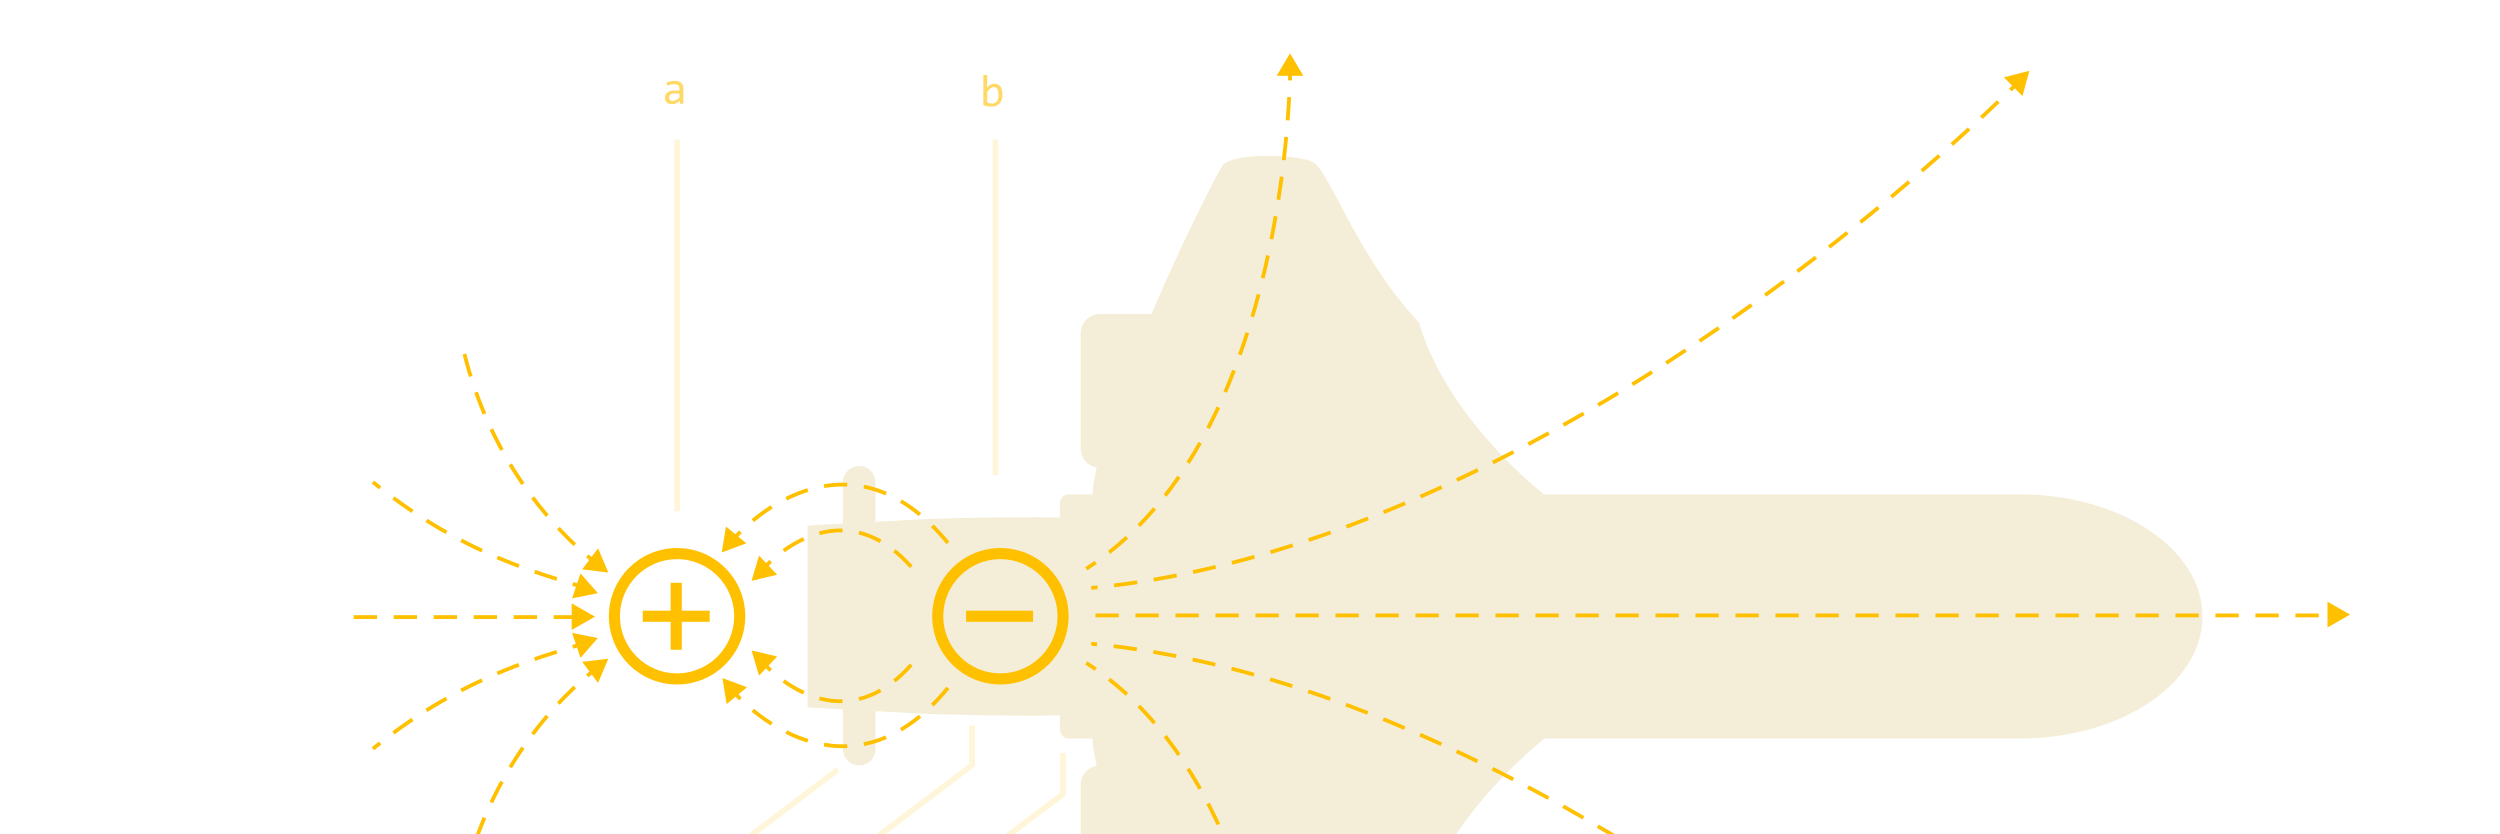
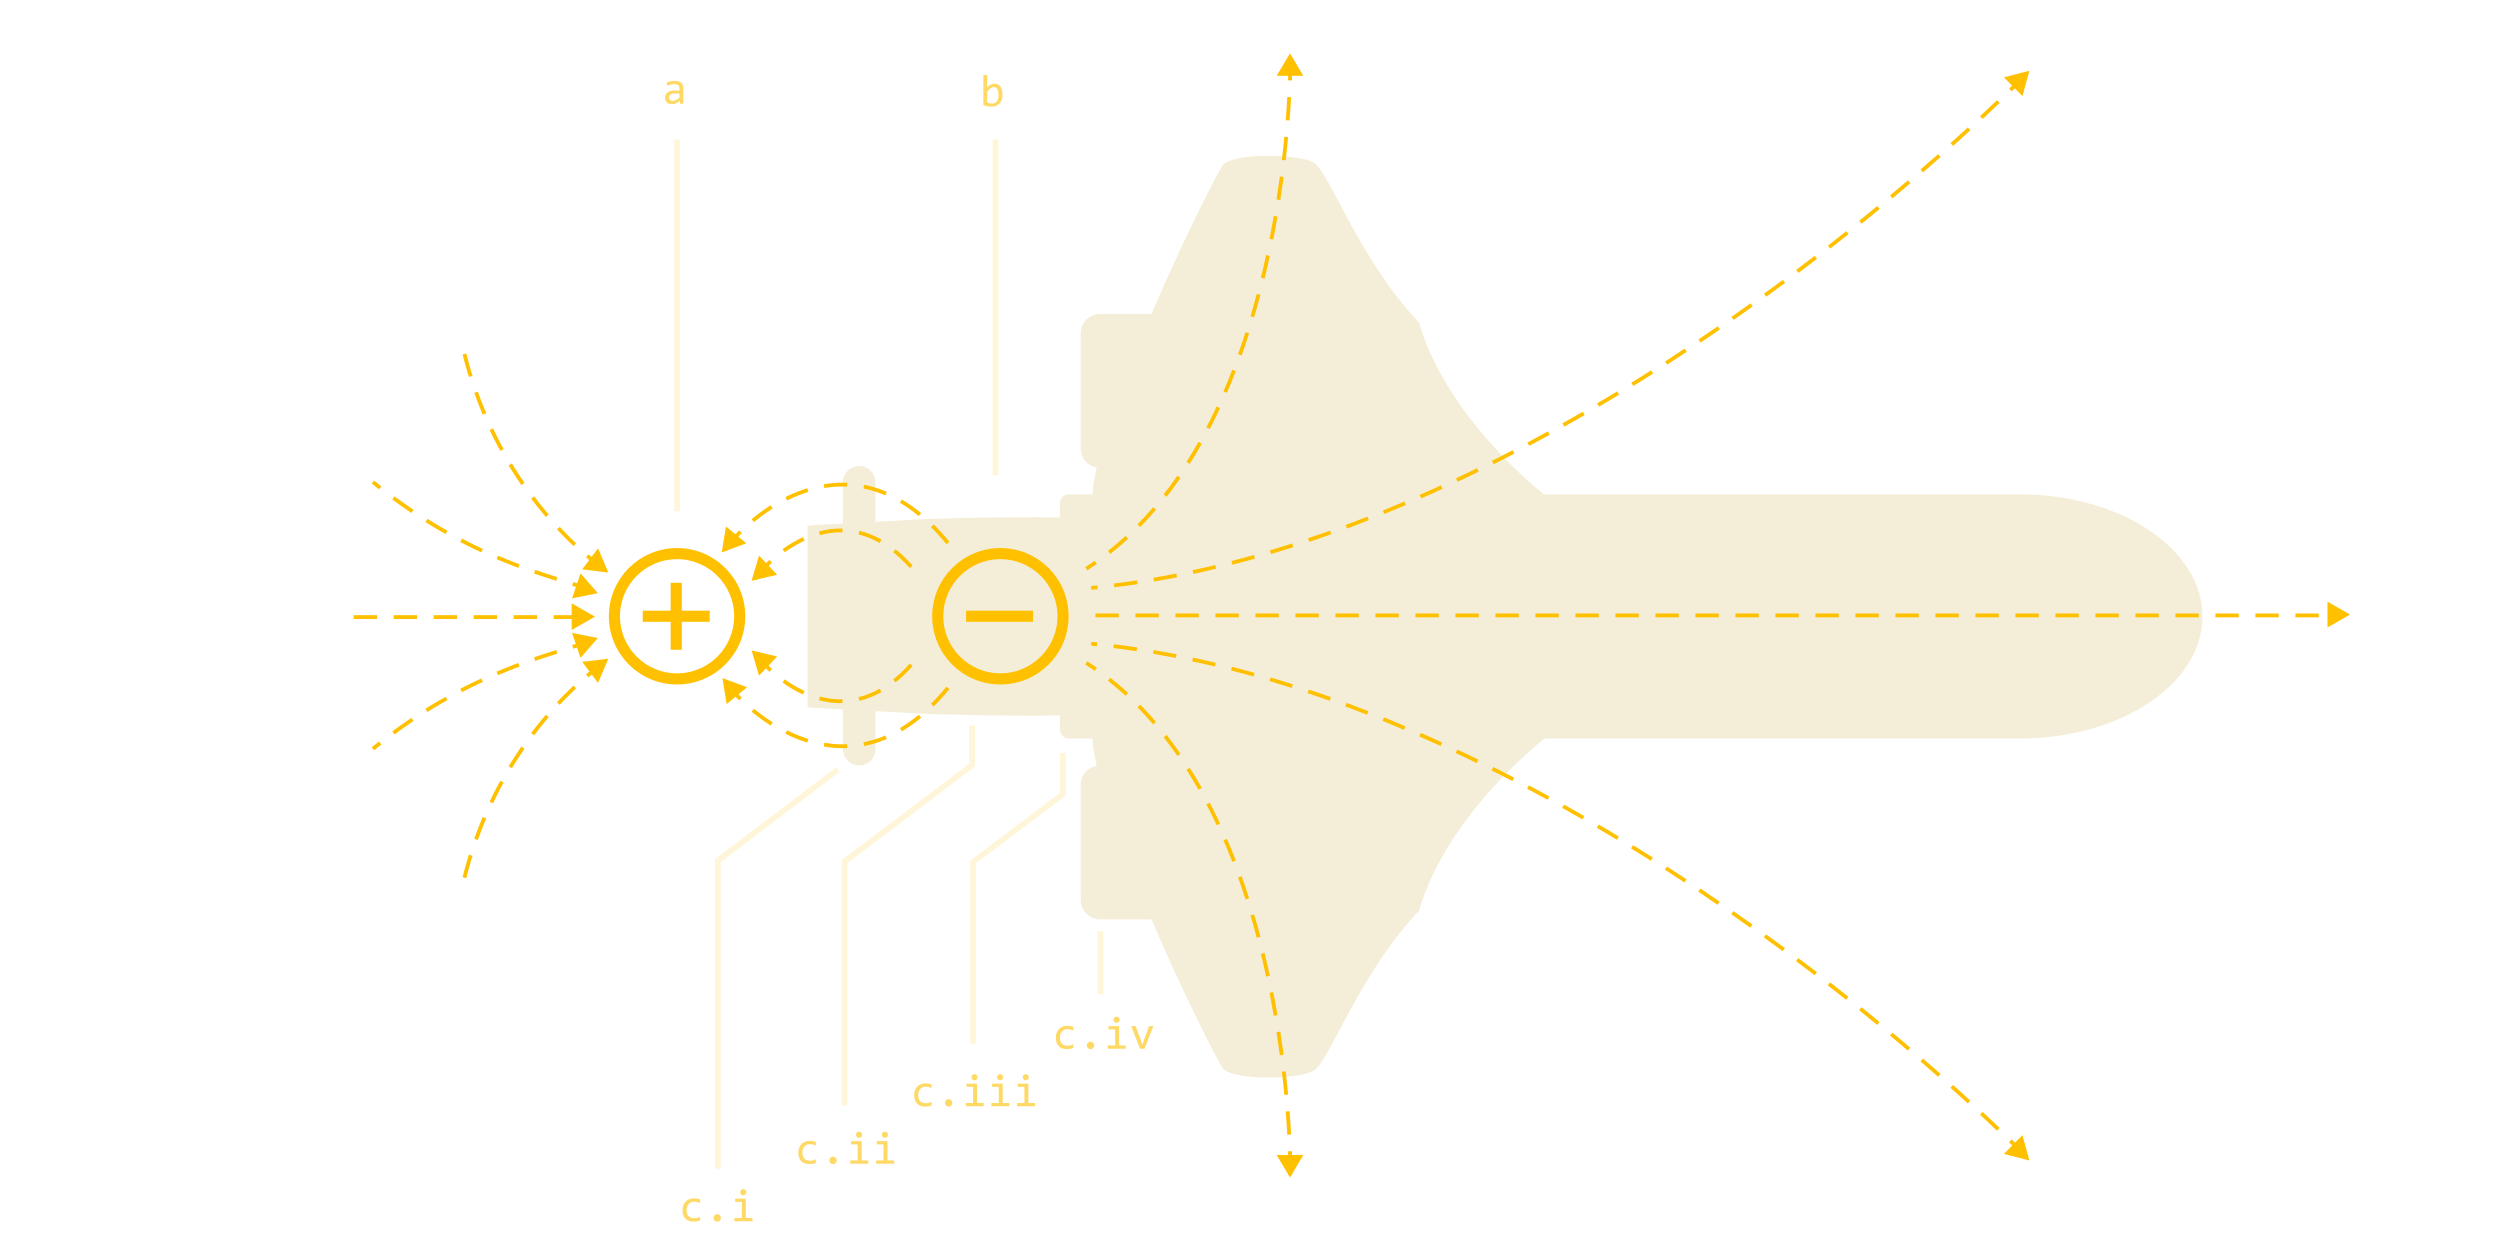
- <svg xmlns="http://www.w3.org/2000/svg" viewBox="0 500 3000 1000" preserveAspectRatio="xMidYMid meet">
+ <svg xmlns="http://www.w3.org/2000/svg" viewBox="0 500 3000 1500" preserveAspectRatio="xMidYMid meet">
  <style>
  .flux {
    stroke-dasharray: 28 20;
    animation: flux-move 6s linear infinite;
  }

  @keyframes flux-move {
    from { stroke-dashoffset: 0; }
    to   { stroke-dashoffset: -288; }
  }

    .reverse {
  animation-direction: reverse;
}
  
  </style>
  <defs>
  
  </defs>
  <g>
    <path d="M1167.5 1752.5 1167.5 1534.53 1275.5 1452.97 1275.5 1403.5" stroke="#FFC000" stroke-width="6.875" stroke-miterlimit="8" stroke-opacity="0.15" fill="none" fill-rule="evenodd" />
    <path d="M1013.5 1826.5 1013.5 1533.89 1166.5 1418.18 1166.5 1370.5" stroke="#FFC000" stroke-width="6.875" stroke-miterlimit="8" stroke-opacity="0.15" fill="none" fill-rule="evenodd" />
    <path d="M861.5 1902.5 861.5 1532.68 1005.5 1423.5" stroke="#FFC000" stroke-width="6.875" stroke-miterlimit="8" stroke-opacity="0.15" fill="none" fill-rule="evenodd" />
    <path d="M2643 1239.73C2643 1320.63 2544.92 1386.22 2423.94 1386.22L2423.86 1386.21 2423.82 1386.22 1853.31 1386.22 1839.43 1397.93C1795.42 1436.61 1727.78 1507.76 1702.82 1592.94 1628.37 1671.52 1593.75 1778.92 1575.06 1785.47 1566.92 1790.27 1543.7 1793.11 1520.76 1793 1497.82 1792.89 1475.17 1789.83 1468.16 1782.85 1462.19 1775.48 1427.7 1707.68 1392.49 1628.01L1381.94 1603.27 1320.17 1603.27C1307.25 1603.27 1296.78 1592.8 1296.78 1579.89L1296.78 1441.84C1296.78 1432.16 1302.67 1423.85 1311.06 1420.3L1316.02 1419.3 1312.47 1401.95 1310.85 1386.22 1281.69 1386.22C1276.29 1386.22 1271.92 1381.17 1271.92 1374.95L1271.92 1358.41 1244.58 1358.89C1197.55 1358.89 1151.65 1358.06 1107.31 1356.47L1050.61 1353.39 1050.61 1398.9C1050.61 1409.7 1041.85 1418.46 1031.05 1418.46 1020.25 1418.46 1011.49 1409.7 1011.49 1398.9L1011.49 1351.27 979.452 1349.53 969 1348.65 969 1130.82 979.452 1129.94 1011.49 1128.2 1011.49 1078.77C1011.49 1067.96 1020.25 1059.21 1031.05 1059.21 1041.85 1059.21 1050.61 1067.96 1050.61 1078.77L1050.61 1126.07 1107.31 1123C1151.65 1121.41 1197.55 1120.57 1244.58 1120.57L1271.92 1121.06 1271.92 1104.52C1271.92 1098.3 1276.29 1093.25 1281.69 1093.25L1310.9 1093.25 1312.47 1078.05 1316.02 1060.7 1311.06 1059.7C1302.67 1056.15 1296.78 1047.84 1296.78 1038.16L1296.78 900.11C1296.78 887.196 1307.25 876.728 1320.17 876.728L1381.94 876.728 1392.49 851.989C1427.7 772.319 1462.19 704.52 1468.16 697.153 1482.18 683.183 1558.78 684.929 1575.06 694.533 1593.75 701.082 1628.37 808.476 1702.82 887.057 1727.78 972.241 1795.42 1043.39 1839.43 1082.07L1852.68 1093.25 2423.82 1093.25 2423.86 1093.26 2423.94 1093.25C2544.92 1093.25 2643 1158.83 2643 1239.73Z" fill="#B88C00" fill-rule="evenodd" fill-opacity="0.15" />
    <path d="M812.5 667.5 812.5 1113.5" stroke="#FFC000" stroke-width="6.875" stroke-miterlimit="8" stroke-opacity="0.15" fill="none" fill-rule="evenodd" />
    <path d="M1194.5 667.5 1194.5 1070.26" stroke="#FFC000" stroke-width="6.875" stroke-miterlimit="8" stroke-opacity="0.15" fill="none" fill-rule="evenodd" />
    <path d="M0 0 0 75.47" stroke="#FFC000" stroke-width="6.875" stroke-miterlimit="8" stroke-opacity="0.15" fill="none" fill-rule="evenodd" transform="matrix(1 0 0 -1 1320.5 1692.97)" />
    <path d="M1192.73 604.48C1192.14 604.48 1191.54 604.573 1190.94 604.76 1190.33 604.947 1189.7 605.258 1189.05 605.693 1188.39 606.129 1187.71 606.707 1186.98 607.427 1186.26 608.147 1185.49 609.04 1184.66 610.107L1184.66 623.093C1185.58 623.449 1186.51 623.729 1187.45 623.933 1188.4 624.138 1189.3 624.24 1190.16 624.24 1191.23 624.24 1192.26 624.071 1193.23 623.733 1194.2 623.396 1195.06 622.831 1195.8 622.04 1196.54 621.249 1197.13 620.2 1197.57 618.893 1198.01 617.587 1198.23 615.964 1198.23 614.027 1198.23 612.622 1198.13 611.333 1197.92 610.16 1197.71 608.987 1197.39 607.982 1196.94 607.147 1196.5 606.311 1195.92 605.658 1195.23 605.187 1194.53 604.716 1193.7 604.48 1192.73 604.48ZM1180 590 1184.66 590 1184.66 600.373 1184.45 605.333C1185.79 603.538 1187.22 602.271 1188.75 601.534 1190.28 600.796 1191.92 600.427 1193.67 600.427 1195.21 600.427 1196.56 600.747 1197.72 601.387 1198.88 602.027 1199.85 602.929 1200.64 604.093 1201.43 605.258 1202.02 606.662 1202.41 608.307 1202.8 609.951 1203 611.787 1203 613.813 1203 616.035 1202.69 618.022 1202.08 619.773 1201.46 621.524 1200.58 623.009 1199.45 624.227 1198.31 625.444 1196.93 626.378 1195.31 627.026 1193.68 627.675 1191.85 628 1189.81 628 1188.22 628 1186.59 627.849 1184.93 627.547 1183.27 627.244 1181.63 626.764 1180 626.107Z" fill="#FFC000" fill-rule="evenodd" fill-opacity="0.6" />
    <path d="M809.478 612.212C808.327 612.212 807.335 612.328 806.502 612.562 805.67 612.795 804.988 613.127 804.456 613.558 803.925 613.989 803.531 614.505 803.274 615.106 803.017 615.707 802.889 616.385 802.889 617.138 802.889 617.659 802.969 618.157 803.128 618.633 803.287 619.108 803.544 619.53 803.898 619.898 804.253 620.266 804.713 620.558 805.28 620.773 805.847 620.988 806.538 621.096 807.353 621.096 808.415 621.096 809.633 620.769 811.006 620.114 812.379 619.458 813.827 618.422 815.35 617.004L815.35 612.212ZM809.584 597C811.196 597 812.649 597.18 813.942 597.539 815.235 597.898 816.329 598.445 817.223 599.181 818.118 599.917 818.804 600.841 819.282 601.954 819.761 603.067 820 604.377 820 605.885L820 624.516 815.855 624.516 815.749 620.881C814.296 622.335 812.822 623.385 811.325 624.031 809.828 624.677 808.256 625 806.608 625 805.085 625 803.783 624.802 802.703 624.408 801.622 624.013 800.732 623.47 800.033 622.779 799.333 622.088 798.819 621.276 798.491 620.342 798.164 619.409 798 618.395 798 617.3 798 614.59 798.996 612.467 800.989 610.933 802.982 609.398 805.926 608.631 809.823 608.631L815.35 608.631 815.35 606.262C815.35 604.664 814.845 603.385 813.836 602.425 812.826 601.465 811.285 600.985 809.212 600.985 807.707 600.985 806.223 601.155 804.762 601.497 803.301 601.837 801.791 602.322 800.232 602.95L800.232 598.723C800.816 598.508 801.467 598.297 802.185 598.091 802.902 597.884 803.659 597.7 804.456 597.539 805.253 597.377 806.086 597.247 806.954 597.148 807.822 597.05 808.699 597 809.584 597Z" fill="#FFC000" fill-rule="evenodd" fill-opacity="0.6" />
    <path d="M860.664 1957C861.274 1957 861.852 1957.12 862.399 1957.35 862.946 1957.59 863.421 1957.91 863.824 1958.32 864.228 1958.74 864.546 1959.22 864.779 1959.77 865.012 1960.32 865.129 1960.91 865.129 1961.54 865.129 1962.15 865.012 1962.73 864.779 1963.27 864.546 1963.81 864.228 1964.28 863.824 1964.69 863.421 1965.09 862.946 1965.41 862.399 1965.65 861.852 1965.88 861.274 1966 860.664 1966 860.036 1966 859.453 1965.88 858.915 1965.65 858.378 1965.41 857.907 1965.09 857.503 1964.69 857.1 1964.28 856.782 1963.81 856.549 1963.27 856.315 1962.73 856.199 1962.15 856.199 1961.54 856.199 1960.91 856.315 1960.32 856.549 1959.77 856.782 1959.22 857.1 1958.74 857.503 1958.32 857.907 1957.91 858.378 1957.59 858.915 1957.35 859.453 1957.12 860.036 1957 860.664 1957ZM882.235 1938.38 894.958 1938.38 894.958 1961.59 903 1961.59 903 1965.51 881.348 1965.51 881.348 1961.59 890.224 1961.59 890.224 1942.27 882.235 1942.27ZM832.61 1938C834.009 1938 835.318 1938.1 836.537 1938.3 837.756 1938.5 838.922 1938.82 840.034 1939.27L840.034 1943.76C838.868 1943.14 837.68 1942.7 836.47 1942.42 835.259 1942.14 834.009 1942 832.718 1942 831.516 1942 830.382 1942.23 829.315 1942.69 828.248 1943.15 827.311 1943.81 826.504 1944.68 825.698 1945.54 825.061 1946.59 824.595 1947.84 824.128 1949.08 823.895 1950.49 823.895 1952.05 823.895 1955.33 824.689 1957.79 826.276 1959.42 827.863 1961.05 830.064 1961.86 832.879 1961.86 834.152 1961.86 835.385 1961.72 836.577 1961.43 837.77 1961.14 838.922 1960.71 840.034 1960.14L840.034 1964.51C838.814 1964.98 837.564 1965.33 836.282 1965.55 835 1965.78 833.677 1965.89 832.314 1965.89 828.046 1965.89 824.761 1964.73 822.456 1962.41 820.152 1960.08 819 1956.68 819 1952.22 819 1950.07 819.332 1948.13 819.995 1946.38 820.659 1944.63 821.591 1943.14 822.793 1941.89 823.994 1940.65 825.429 1939.69 827.096 1939.01 828.764 1938.34 830.602 1938 832.61 1938ZM891.864 1927C892.385 1927 892.869 1927.09 893.317 1927.28 893.765 1927.47 894.155 1927.74 894.487 1928.08 894.819 1928.42 895.079 1928.82 895.267 1929.26 895.455 1929.7 895.549 1930.18 895.549 1930.7 895.549 1931.21 895.455 1931.68 895.267 1932.14 895.079 1932.59 894.819 1932.98 894.487 1933.32 894.155 1933.67 893.765 1933.93 893.317 1934.12 892.869 1934.31 892.385 1934.41 891.864 1934.41 891.345 1934.41 890.86 1934.31 890.412 1934.12 889.964 1933.93 889.574 1933.67 889.242 1933.32 888.91 1932.98 888.65 1932.59 888.462 1932.14 888.274 1931.68 888.18 1931.21 888.18 1930.7 888.18 1930.18 888.274 1929.7 888.462 1929.26 888.65 1928.82 888.91 1928.42 889.242 1928.08 889.574 1927.74 889.964 1927.47 890.412 1927.28 890.86 1927.09 891.345 1927 891.864 1927Z" fill="#FFC000" fill-rule="evenodd" fill-opacity="0.6" />
    <path d="M999.669 1888C1000.28 1888 1000.86 1888.12 1001.4 1888.35 1001.95 1888.59 1002.43 1888.91 1002.83 1889.32 1003.23 1889.74 1003.55 1890.22 1003.78 1890.77 1004.02 1891.32 1004.13 1891.91 1004.13 1892.54 1004.13 1893.15 1004.02 1893.73 1003.78 1894.27 1003.55 1894.81 1003.23 1895.28 1002.83 1895.69 1002.43 1896.09 1001.95 1896.41 1001.4 1896.65 1000.86 1896.88 1000.28 1897 999.669 1897 999.041 1897 998.459 1896.88 997.921 1896.65 997.382 1896.41 996.912 1896.09 996.508 1895.69 996.105 1895.28 995.786 1894.81 995.553 1894.27 995.32 1893.73 995.204 1893.15 995.204 1892.54 995.204 1891.91 995.32 1891.32 995.553 1890.77 995.786 1890.22 996.105 1889.74 996.508 1889.32 996.912 1888.91 997.382 1888.59 997.921 1888.35 998.459 1888.12 999.041 1888 999.669 1888ZM1052.23 1869.38 1064.96 1869.38 1064.96 1892.59 1073 1892.59 1073 1896.51 1051.35 1896.51 1051.35 1892.59 1060.22 1892.59 1060.22 1873.27 1052.23 1873.27ZM1021.24 1869.38 1033.97 1869.38 1033.97 1892.59 1042.01 1892.59 1042.01 1896.51 1020.36 1896.51 1020.36 1892.59 1029.23 1892.59 1029.23 1873.27 1021.24 1873.27ZM971.612 1869C973.011 1869 974.32 1869.1 975.539 1869.3 976.759 1869.5 977.924 1869.82 979.036 1870.27L979.036 1874.76C977.871 1874.14 976.683 1873.7 975.472 1873.42 974.261 1873.14 973.011 1873 971.719 1873 970.518 1873 969.384 1873.23 968.316 1873.69 967.249 1874.15 966.312 1874.81 965.505 1875.68 964.698 1876.54 964.062 1877.59 963.595 1878.84 963.129 1880.08 962.896 1881.49 962.896 1883.05 962.896 1886.33 963.69 1888.79 965.277 1890.42 966.864 1892.05 969.065 1892.87 971.881 1892.87 973.154 1892.87 974.387 1892.72 975.58 1892.43 976.772 1892.14 977.924 1891.71 979.036 1891.14L979.036 1895.51C977.817 1895.98 976.566 1896.33 975.284 1896.55 974.001 1896.78 972.679 1896.89 971.316 1896.89 967.048 1896.89 963.761 1895.73 961.457 1893.41 959.152 1891.08 958 1887.68 958 1883.22 958 1881.07 958.332 1879.13 958.995 1877.38 959.659 1875.63 960.592 1874.14 961.793 1872.89 962.995 1871.65 964.429 1870.69 966.097 1870.01 967.765 1869.34 969.603 1869 971.612 1869ZM1061.86 1858C1062.38 1858 1062.87 1858.09 1063.32 1858.28 1063.76 1858.47 1064.15 1858.74 1064.49 1859.08 1064.82 1859.42 1065.08 1859.82 1065.27 1860.26 1065.45 1860.7 1065.55 1861.18 1065.55 1861.7 1065.55 1862.21 1065.45 1862.68 1065.27 1863.13 1065.08 1863.59 1064.82 1863.98 1064.49 1864.32 1064.15 1864.67 1063.76 1864.93 1063.32 1865.12 1062.87 1865.31 1062.38 1865.41 1061.86 1865.41 1061.34 1865.41 1060.86 1865.31 1060.41 1865.12 1059.96 1864.93 1059.57 1864.67 1059.24 1864.32 1058.91 1863.98 1058.65 1863.59 1058.46 1863.13 1058.27 1862.68 1058.18 1862.21 1058.18 1861.7 1058.18 1861.18 1058.27 1860.7 1058.46 1860.26 1058.65 1859.82 1058.91 1859.42 1059.24 1859.08 1059.57 1858.74 1059.96 1858.47 1060.41 1858.28 1060.86 1858.09 1061.34 1858 1061.86 1858ZM1030.87 1858C1031.39 1858 1031.88 1858.09 1032.33 1858.28 1032.77 1858.47 1033.16 1858.74 1033.5 1859.08 1033.83 1859.42 1034.09 1859.82 1034.28 1860.26 1034.46 1860.7 1034.56 1861.18 1034.56 1861.7 1034.56 1862.21 1034.46 1862.68 1034.28 1863.13 1034.09 1863.59 1033.83 1863.98 1033.5 1864.32 1033.16 1864.67 1032.77 1864.93 1032.33 1865.12 1031.88 1865.31 1031.39 1865.41 1030.87 1865.41 1030.35 1865.41 1029.87 1865.31 1029.42 1865.12 1028.97 1864.93 1028.58 1864.67 1028.25 1864.32 1027.92 1863.98 1027.66 1863.59 1027.47 1863.13 1027.28 1862.68 1027.19 1862.21 1027.19 1861.7 1027.19 1861.18 1027.28 1860.7 1027.47 1860.26 1027.66 1859.82 1027.92 1859.42 1028.25 1859.08 1028.58 1858.74 1028.97 1858.47 1029.42 1858.28 1029.87 1858.09 1030.35 1858 1030.87 1858Z" fill="#FFC000" fill-rule="evenodd" fill-opacity="0.6" />
    <path d="M1138.39 1819C1138.99 1819 1139.57 1819.12 1140.11 1819.35 1140.65 1819.59 1141.13 1819.91 1141.53 1820.32 1141.93 1820.74 1142.24 1821.22 1142.47 1821.77 1142.71 1822.32 1142.82 1822.91 1142.82 1823.54 1142.82 1824.15 1142.71 1824.73 1142.47 1825.27 1142.24 1825.81 1141.93 1826.28 1141.53 1826.69 1141.13 1827.09 1140.65 1827.41 1140.11 1827.65 1139.57 1827.88 1138.99 1828 1138.39 1828 1137.76 1828 1137.18 1827.88 1136.65 1827.65 1136.12 1827.41 1135.65 1827.09 1135.25 1826.69 1134.85 1826.28 1134.53 1825.81 1134.3 1825.27 1134.07 1824.73 1133.95 1824.15 1133.95 1823.54 1133.95 1822.91 1134.07 1822.32 1134.3 1821.77 1134.53 1821.22 1134.85 1820.74 1135.25 1820.32 1135.65 1819.91 1136.12 1819.59 1136.65 1819.35 1137.18 1819.12 1137.76 1819 1138.39 1819ZM1221.37 1800.38 1234.01 1800.38 1234.01 1823.59 1242 1823.59 1242 1827.51 1220.49 1827.51 1220.49 1823.59 1229.31 1823.59 1229.31 1804.27 1221.37 1804.27ZM1190.59 1800.38 1203.23 1800.38 1203.23 1823.59 1211.22 1823.59 1211.22 1827.51 1189.71 1827.51 1189.71 1823.59 1198.53 1823.59 1198.53 1804.27 1190.59 1804.27ZM1159.81 1800.38 1172.45 1800.38 1172.45 1823.59 1180.44 1823.59 1180.44 1827.51 1158.93 1827.51 1158.93 1823.59 1167.75 1823.59 1167.75 1804.27 1159.81 1804.27ZM1110.52 1800C1111.91 1800 1113.21 1800.1 1114.42 1800.3 1115.63 1800.5 1116.79 1800.82 1117.89 1801.27L1117.89 1805.76C1116.74 1805.14 1115.56 1804.7 1114.35 1804.42 1113.15 1804.14 1111.91 1804 1110.63 1804 1109.43 1804 1108.31 1804.23 1107.25 1804.69 1106.19 1805.15 1105.26 1805.81 1104.45 1806.68 1103.65 1807.54 1103.02 1808.59 1102.56 1809.84 1102.09 1811.08 1101.86 1812.49 1101.86 1814.05 1101.86 1817.33 1102.65 1819.79 1104.23 1821.42 1105.8 1823.05 1107.99 1823.86 1110.79 1823.86 1112.05 1823.86 1113.28 1823.72 1114.46 1823.43 1115.64 1823.14 1116.79 1822.71 1117.89 1822.14L1117.89 1826.51C1116.68 1826.98 1115.44 1827.33 1114.17 1827.55 1112.89 1827.78 1111.58 1827.89 1110.23 1827.89 1105.99 1827.89 1102.72 1826.73 1100.43 1824.41 1098.14 1822.08 1097 1818.68 1097 1814.22 1097 1812.07 1097.33 1810.13 1097.99 1808.38 1098.65 1806.63 1099.57 1805.14 1100.77 1803.89 1101.96 1802.65 1103.39 1801.69 1105.04 1801.01 1106.7 1800.34 1108.52 1800 1110.52 1800ZM1230.94 1789C1231.46 1789 1231.94 1789.09 1232.38 1789.28 1232.83 1789.47 1233.21 1789.74 1233.54 1790.08 1233.87 1790.42 1234.13 1790.82 1234.32 1791.26 1234.51 1791.7 1234.6 1792.18 1234.6 1792.7 1234.6 1793.21 1234.51 1793.68 1234.32 1794.13 1234.13 1794.59 1233.87 1794.98 1233.54 1795.32 1233.21 1795.67 1232.83 1795.93 1232.38 1796.12 1231.94 1796.31 1231.46 1796.41 1230.94 1796.41 1230.42 1796.41 1229.94 1796.31 1229.5 1796.12 1229.05 1795.93 1228.66 1795.67 1228.33 1795.32 1228 1794.98 1227.75 1794.59 1227.56 1794.13 1227.37 1793.68 1227.28 1793.21 1227.28 1792.7 1227.28 1792.18 1227.37 1791.7 1227.56 1791.26 1227.75 1790.82 1228 1790.42 1228.33 1790.08 1228.66 1789.74 1229.05 1789.47 1229.5 1789.28 1229.94 1789.09 1230.42 1789 1230.94 1789ZM1200.16 1789C1200.68 1789 1201.16 1789.09 1201.6 1789.28 1202.05 1789.47 1202.43 1789.74 1202.76 1790.08 1203.09 1790.42 1203.35 1790.82 1203.54 1791.26 1203.73 1791.7 1203.82 1792.18 1203.82 1792.7 1203.82 1793.21 1203.73 1793.68 1203.54 1794.13 1203.35 1794.59 1203.09 1794.98 1202.76 1795.32 1202.43 1795.67 1202.05 1795.93 1201.6 1796.12 1201.16 1796.31 1200.68 1796.41 1200.16 1796.41 1199.64 1796.41 1199.16 1796.31 1198.72 1796.12 1198.27 1795.93 1197.88 1795.67 1197.55 1795.32 1197.22 1794.98 1196.97 1794.59 1196.78 1794.13 1196.59 1793.68 1196.5 1793.21 1196.5 1792.7 1196.5 1792.18 1196.59 1791.7 1196.78 1791.26 1196.97 1790.82 1197.22 1790.42 1197.55 1790.08 1197.88 1789.74 1198.27 1789.47 1198.72 1789.28 1199.16 1789.09 1199.64 1789 1200.16 1789ZM1169.38 1789C1169.9 1789 1170.38 1789.09 1170.82 1789.28 1171.27 1789.47 1171.66 1789.74 1171.98 1790.08 1172.31 1790.42 1172.57 1790.82 1172.76 1791.26 1172.95 1791.7 1173.04 1792.18 1173.04 1792.7 1173.04 1793.21 1172.95 1793.68 1172.76 1794.13 1172.57 1794.59 1172.31 1794.98 1171.98 1795.32 1171.66 1795.67 1171.27 1795.93 1170.82 1796.12 1170.38 1796.31 1169.9 1796.41 1169.38 1796.41 1168.86 1796.41 1168.38 1796.31 1167.94 1796.12 1167.49 1795.93 1167.1 1795.67 1166.77 1795.32 1166.45 1794.98 1166.19 1794.59 1166 1794.13 1165.81 1793.68 1165.72 1793.21 1165.72 1792.7 1165.72 1792.18 1165.81 1791.7 1166 1791.26 1166.19 1790.82 1166.45 1790.42 1166.77 1790.08 1167.1 1789.74 1167.49 1789.47 1167.94 1789.28 1168.38 1789.09 1168.86 1789 1169.38 1789Z" fill="#FFC000" fill-rule="evenodd" fill-opacity="0.6" />
    <path d="M1308.65 1750C1309.26 1750 1309.84 1750.12 1310.39 1750.35 1310.93 1750.59 1311.41 1750.91 1311.81 1751.32 1312.22 1751.74 1312.53 1752.22 1312.77 1752.77 1313 1753.32 1313.12 1753.91 1313.12 1754.54 1313.12 1755.15 1313 1755.73 1312.77 1756.27 1312.53 1756.81 1312.22 1757.28 1311.81 1757.69 1311.41 1758.09 1310.93 1758.41 1310.39 1758.65 1309.84 1758.88 1309.26 1759 1308.65 1759 1308.03 1759 1307.44 1758.88 1306.91 1758.65 1306.37 1758.41 1305.9 1758.09 1305.49 1757.69 1305.09 1757.28 1304.77 1756.81 1304.54 1756.27 1304.31 1755.73 1304.19 1755.15 1304.19 1754.54 1304.19 1753.91 1304.31 1753.32 1304.54 1752.77 1304.77 1752.22 1305.09 1751.74 1305.49 1751.32 1305.9 1750.91 1306.37 1750.59 1306.91 1750.35 1307.44 1750.12 1308.03 1750 1308.65 1750ZM1357.46 1731.38 1362.78 1731.38 1369.4 1749.32 1370.82 1753.7 1372.3 1749.22 1378.86 1731.38 1384 1731.38 1373.41 1758.51 1368.03 1758.51ZM1330.22 1731.38 1342.94 1731.38 1342.94 1754.59 1350.98 1754.59 1350.98 1758.51 1329.33 1758.51 1329.33 1754.59 1338.21 1754.59 1338.21 1735.27 1330.22 1735.27ZM1280.61 1731C1282 1731 1283.31 1731.1 1284.53 1731.3 1285.75 1731.5 1286.92 1731.82 1288.03 1732.27L1288.03 1736.76C1286.86 1736.14 1285.68 1735.7 1284.47 1735.42 1283.26 1735.14 1282 1735 1280.71 1735 1279.51 1735 1278.38 1735.23 1277.31 1735.69 1276.25 1736.15 1275.31 1736.81 1274.5 1737.68 1273.7 1738.54 1273.06 1739.59 1272.59 1740.84 1272.13 1742.08 1271.89 1743.49 1271.89 1745.05 1271.89 1748.33 1272.69 1750.79 1274.27 1752.42 1275.86 1754.05 1278.06 1754.86 1280.88 1754.86 1282.15 1754.86 1283.38 1754.72 1284.57 1754.43 1285.77 1754.14 1286.92 1753.71 1288.03 1753.14L1288.03 1757.51C1286.81 1757.98 1285.56 1758.33 1284.28 1758.55 1283 1758.78 1281.67 1758.89 1280.31 1758.89 1276.04 1758.89 1272.76 1757.73 1270.46 1755.41 1268.15 1753.08 1267 1749.68 1267 1745.22 1267 1743.07 1267.33 1741.13 1267.99 1739.38 1268.66 1737.63 1269.59 1736.14 1270.79 1734.89 1271.99 1733.65 1273.43 1732.69 1275.09 1732.01 1276.76 1731.34 1278.6 1731 1280.61 1731ZM1339.85 1720C1340.37 1720 1340.85 1720.09 1341.3 1720.28 1341.75 1720.47 1342.14 1720.74 1342.47 1721.08 1342.8 1721.42 1343.06 1721.82 1343.25 1722.26 1343.44 1722.7 1343.53 1723.18 1343.53 1723.7 1343.53 1724.21 1343.44 1724.68 1343.25 1725.14 1343.06 1725.59 1342.8 1725.98 1342.47 1726.32 1342.14 1726.67 1341.75 1726.93 1341.3 1727.12 1340.85 1727.31 1340.37 1727.41 1339.85 1727.41 1339.33 1727.41 1338.84 1727.31 1338.39 1727.12 1337.95 1726.93 1337.56 1726.67 1337.22 1726.32 1336.89 1725.98 1336.63 1725.59 1336.44 1725.14 1336.26 1724.68 1336.16 1724.21 1336.16 1723.7 1336.16 1723.18 1336.26 1722.7 1336.44 1722.26 1336.63 1721.82 1336.89 1721.42 1337.22 1721.08 1337.56 1720.74 1337.95 1720.47 1338.39 1720.28 1338.84 1720.09 1339.33 1720 1339.85 1720Z" fill="#FFC000" fill-rule="evenodd" fill-opacity="0.6" />
    <path class="flux" d="M1314.5 1238.5 2814.36 1238.5" stroke="#FFC000" stroke-width="4.583" stroke-miterlimit="8" fill="none" fill-rule="evenodd" />
    <path class="flux" d="M424.5 1240.5 710.287 1240.5" stroke="#FFC000" stroke-width="4.583" stroke-miterlimit="8" fill="none" fill-rule="evenodd" />
    <path class="flux reverse" d="M870.5 1159.5C891.212 1126.99 1018 1006.2 1137.5 1151.51" stroke="#FFC000" stroke-width="4.583" stroke-miterlimit="8" fill="none" fill-rule="evenodd" />
    <path class="flux reverse" d="M906.5 1194.5C921.549 1170.33 1013.67 1080.51 1100.5 1188.56" stroke="#FFC000" stroke-width="4.583" stroke-miterlimit="8" fill="none" fill-rule="evenodd" />
    <path class="flux reverse" d="M726.5 1184.5C662.309 1136.95 583.137 1045.72 553.5 908.5" stroke="#FFC000" stroke-width="4.583" stroke-miterlimit="8" fill="none" fill-rule="evenodd" />
    <path class="flux reverse" d="M713.5 1210.5C683.827 1194.49 573.964 1181.34 447.5 1078.5" stroke="#FFC000" stroke-width="4.583" stroke-miterlimit="8" fill="none" fill-rule="evenodd" />
    <path class="flux reverse" d="M2432.5 588.5C2172.44 845.562 1726.51 1166.59 1309.5 1205.5" stroke="#FFC000" stroke-width="4.583" stroke-miterlimit="8" fill="none" fill-rule="evenodd" />
    <path class="flux reverse" d="M1548.5 568.5C1548.11 688.567 1517.29 1045.09 1303.5 1182.5" stroke="#FFC000" stroke-width="4.583" stroke-miterlimit="8" fill="none" fill-rule="evenodd" />
    <g>
      <g>
        <g>
          <path d="M1200.5 1162.31C1157.86 1162.3 1123.28 1196.86 1123.27 1239.5 1123.26 1282.14 1157.81 1316.72 1200.46 1316.73 1243.1 1316.74 1277.68 1282.19 1277.69 1239.54 1277.69 1239.54 1277.69 1239.53 1277.69 1239.52 1277.71 1196.9 1243.18 1162.33 1200.56 1162.31 1200.54 1162.31 1200.52 1162.31 1200.5 1162.31ZM1200.5 1312.67C1160.1 1312.68 1127.34 1279.94 1127.33 1239.54 1127.32 1199.14 1160.06 1166.39 1200.46 1166.37 1240.85 1166.36 1273.61 1199.1 1273.62 1239.5 1273.62 1239.51 1273.62 1239.52 1273.62 1239.53 1273.58 1279.9 1240.87 1312.62 1200.5 1312.67Z" stroke="#FFC000" stroke-width="9.286" fill="#FFC000" />
          <path d="M1163.94 1237.47 1235.03 1237.47 1235.03 1241.53 1163.94 1241.53Z" stroke="#FFC000" stroke-width="9.286" fill="#FFC000" />
        </g>
      </g>
    </g>
    <g>
      <g>
        <g>
          <path d="M812.5 1162.31C769.858 1162.3 735.28 1196.86 735.268 1239.5 735.255 1282.14 769.813 1316.72 812.455 1316.73 855.097 1316.74 889.675 1282.19 889.687 1239.54 889.687 1239.54 889.687 1239.53 889.687 1239.52 889.71 1196.9 855.179 1162.33 812.561 1162.31 812.541 1162.31 812.52 1162.31 812.5 1162.31ZM812.5 1312.67C772.102 1312.68 739.343 1279.94 739.33 1239.54 739.318 1199.14 772.057 1166.39 812.455 1166.37 852.853 1166.36 885.613 1199.1 885.625 1239.5 885.625 1239.51 885.625 1239.52 885.625 1239.53 885.585 1279.9 852.873 1312.62 812.5 1312.67Z" stroke="#FFC000" stroke-width="9.286" fill="#FFC000" />
          <path d="M813.516 1203.98 809.453 1203.98 809.453 1237.47 775.938 1237.47 775.938 1241.53 809.453 1241.53 809.453 1275.08 813.516 1275.08 813.516 1241.53 847.031 1241.53 847.031 1237.47 813.516 1237.47 813.516 1203.98Z" stroke="#FFC000" stroke-width="9.286" fill="#FFC000" />
        </g>
      </g>
    </g>
    <path class="flux reverse" d="M78 267C45.495 246.288-75.304 119.501 70.01 0" stroke="#FFC000" stroke-width="4.583" stroke-miterlimit="8" fill="none" fill-rule="evenodd" transform="matrix(-1.83697e-16 -1 -1 1.83697e-16 1137.5 1395.5)" />
    <path class="flux reverse" d="M58 194C33.83 178.951-55.995 86.828 52.058 0" stroke="#FFC000" stroke-width="4.583" stroke-miterlimit="8" fill="none" fill-rule="evenodd" transform="matrix(-1.83697e-16 -1 -1 1.83697e-16 1100.5 1341.5)" />
    <path class="flux reverse" d="M173 276C108.809 228.446 29.637 137.221 0 0" stroke="#FFC000" stroke-width="4.583" stroke-miterlimit="8" fill="none" fill-rule="evenodd" transform="matrix(1 0 0 -1 553.5 1569.5)" />
    <path class="flux reverse" d="M266 132C236.326 115.994 126.464 102.836 0 0" stroke="#FFC000" stroke-width="4.583" stroke-miterlimit="8" fill="none" fill-rule="evenodd" transform="matrix(1 0 0 -1 447.5 1398.5)" />
    <path class="flux reverse" d="M616 1123C359.355 862.939 38.847 417.015 0 0" stroke="#FFC000" stroke-width="4.583" stroke-miterlimit="8" fill="none" fill-rule="evenodd" transform="matrix(6.12323e-17 1 1 -6.12323e-17 1309.5 1272.5)" />
    <path class="flux reverse" d="M614 245C493.933 244.609 137.414 213.792 0 0" stroke="#FFC000" stroke-width="4.583" stroke-miterlimit="8" fill="none" fill-rule="evenodd" transform="matrix(6.12323e-17 1 1 -6.12323e-17 1303.5 1295.5)" />
    <path d="M1532 591 1548 564 1564 591Z" fill="#FFC000" fill-rule="evenodd" />
    <path d="M2404.69 592.797 2435.24 584.881 2426.94 615.323Z" fill="#FFC000" fill-rule="evenodd" />
    <path d="M2793 1222 2820 1237.5 2793 1253Z" fill="#FFC000" fill-rule="evenodd" />
    <path d="M895.643 1151.9 866.089 1162.95 871.175 1131.81Z" fill="#FFC000" fill-rule="evenodd" />
    <path d="M932.585 1189.65 901.893 1196.97 910.783 1166.7Z" fill="#FFC000" fill-rule="evenodd" />
    <path d="M686 1224 714 1240 686 1256Z" fill="#FFC000" fill-rule="evenodd" />
    <path d="M696.637 1188.05 717.389 1211.81 686.456 1218.03Z" fill="#FFC000" fill-rule="evenodd" />
    <path d="M717.698 1157.98 729.947 1187.06 698.626 1183.25Z" fill="#FFC000" fill-rule="evenodd" />
    <path d="M0 27 16 0 32 27Z" fill="#FFC000" fill-rule="evenodd" transform="matrix(1 0 0 -1 1532 1913)" />
    <path d="M0 27.293 15.83 0 31.66 27.293Z" fill="#FFC000" fill-rule="evenodd" transform="matrix(0.702707 -0.71148 -0.71148 -0.702707 2424.11 1903.86)" />
    <path d="M0 27.293 15.83 0 31.66 27.293Z" fill="#FFC000" fill-rule="evenodd" transform="matrix(-0.772855 0.634583 0.634583 0.772855 879.142 1303.66)" />
    <path d="M0 27.293 15.83 0 31.66 27.293Z" fill="#FFC000" fill-rule="evenodd" transform="matrix(-0.688629 0.725114 0.725114 0.688629 912.794 1269.03)" />
    <path d="M0 27.293 15.83 0 31.66 27.293Z" fill="#FFC000" fill-rule="evenodd" transform="matrix(-0.321579 -0.946883 -0.946883 0.321579 722.48 1280.66)" />
    <path d="M0 27.293 15.83 0 31.66 27.293Z" fill="#FFC000" fill-rule="evenodd" transform="matrix(-0.602418 -0.79818 -0.79818 0.602418 739.483 1303.05)" />
  </g>
</svg>
